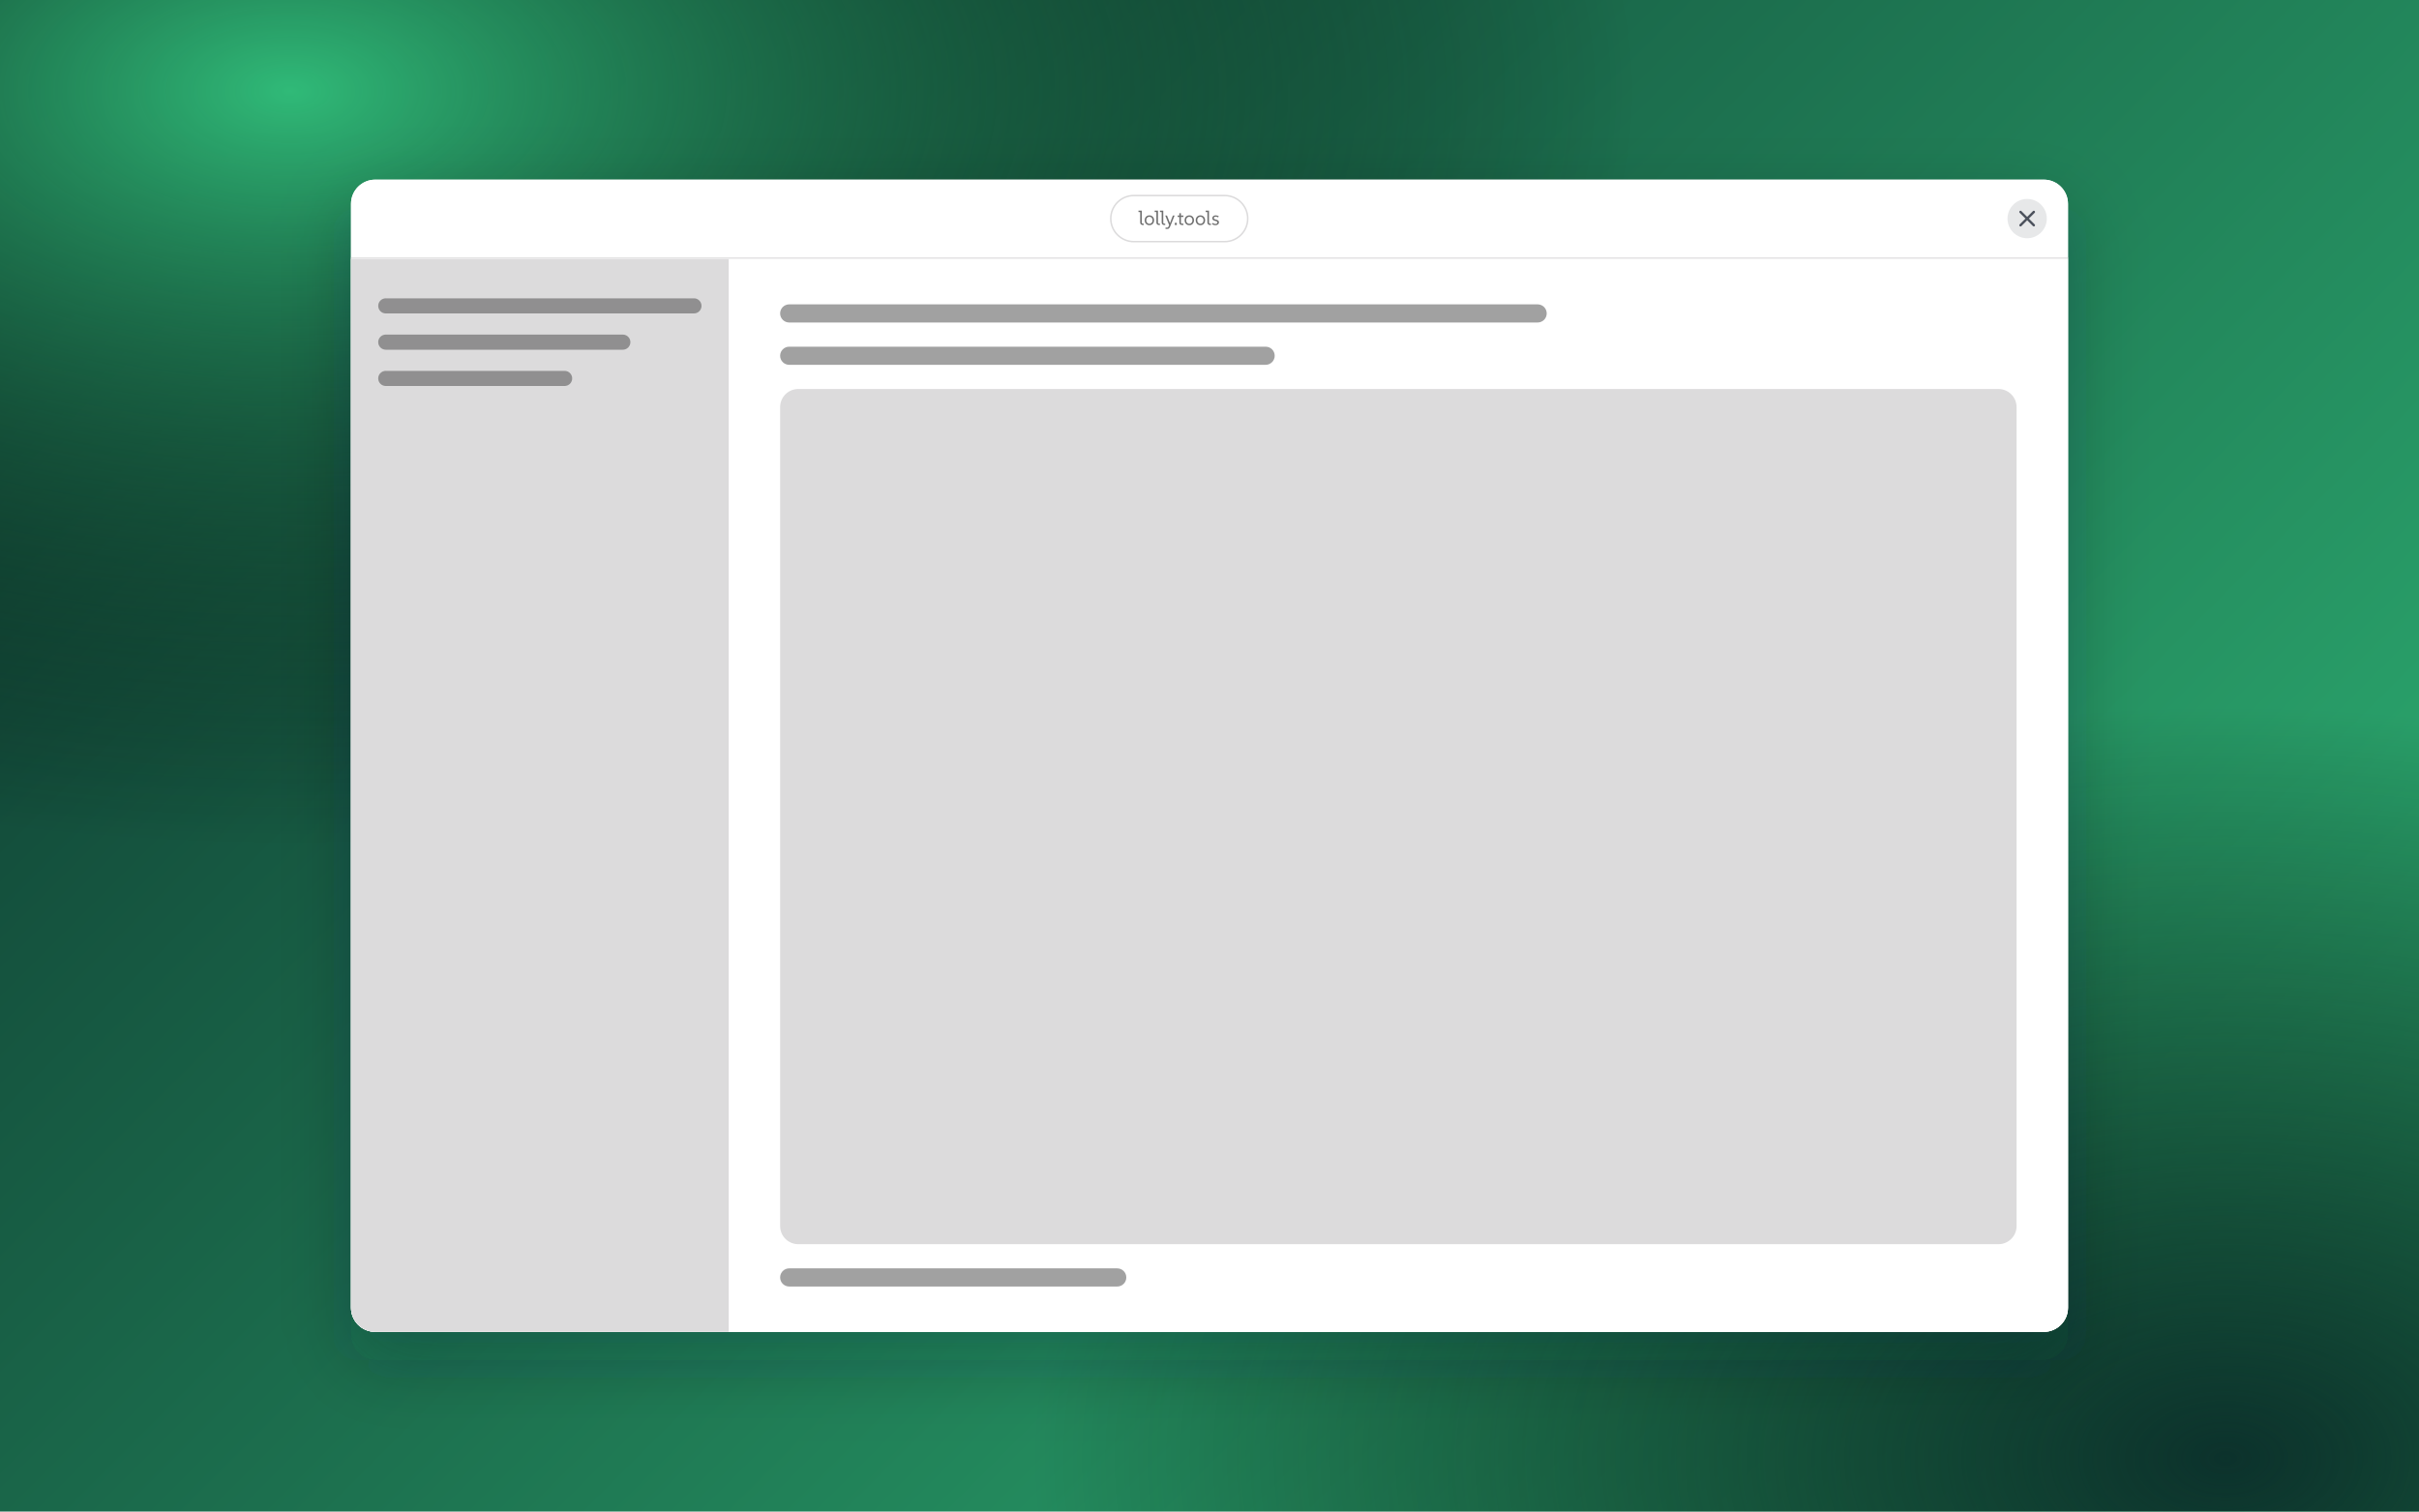
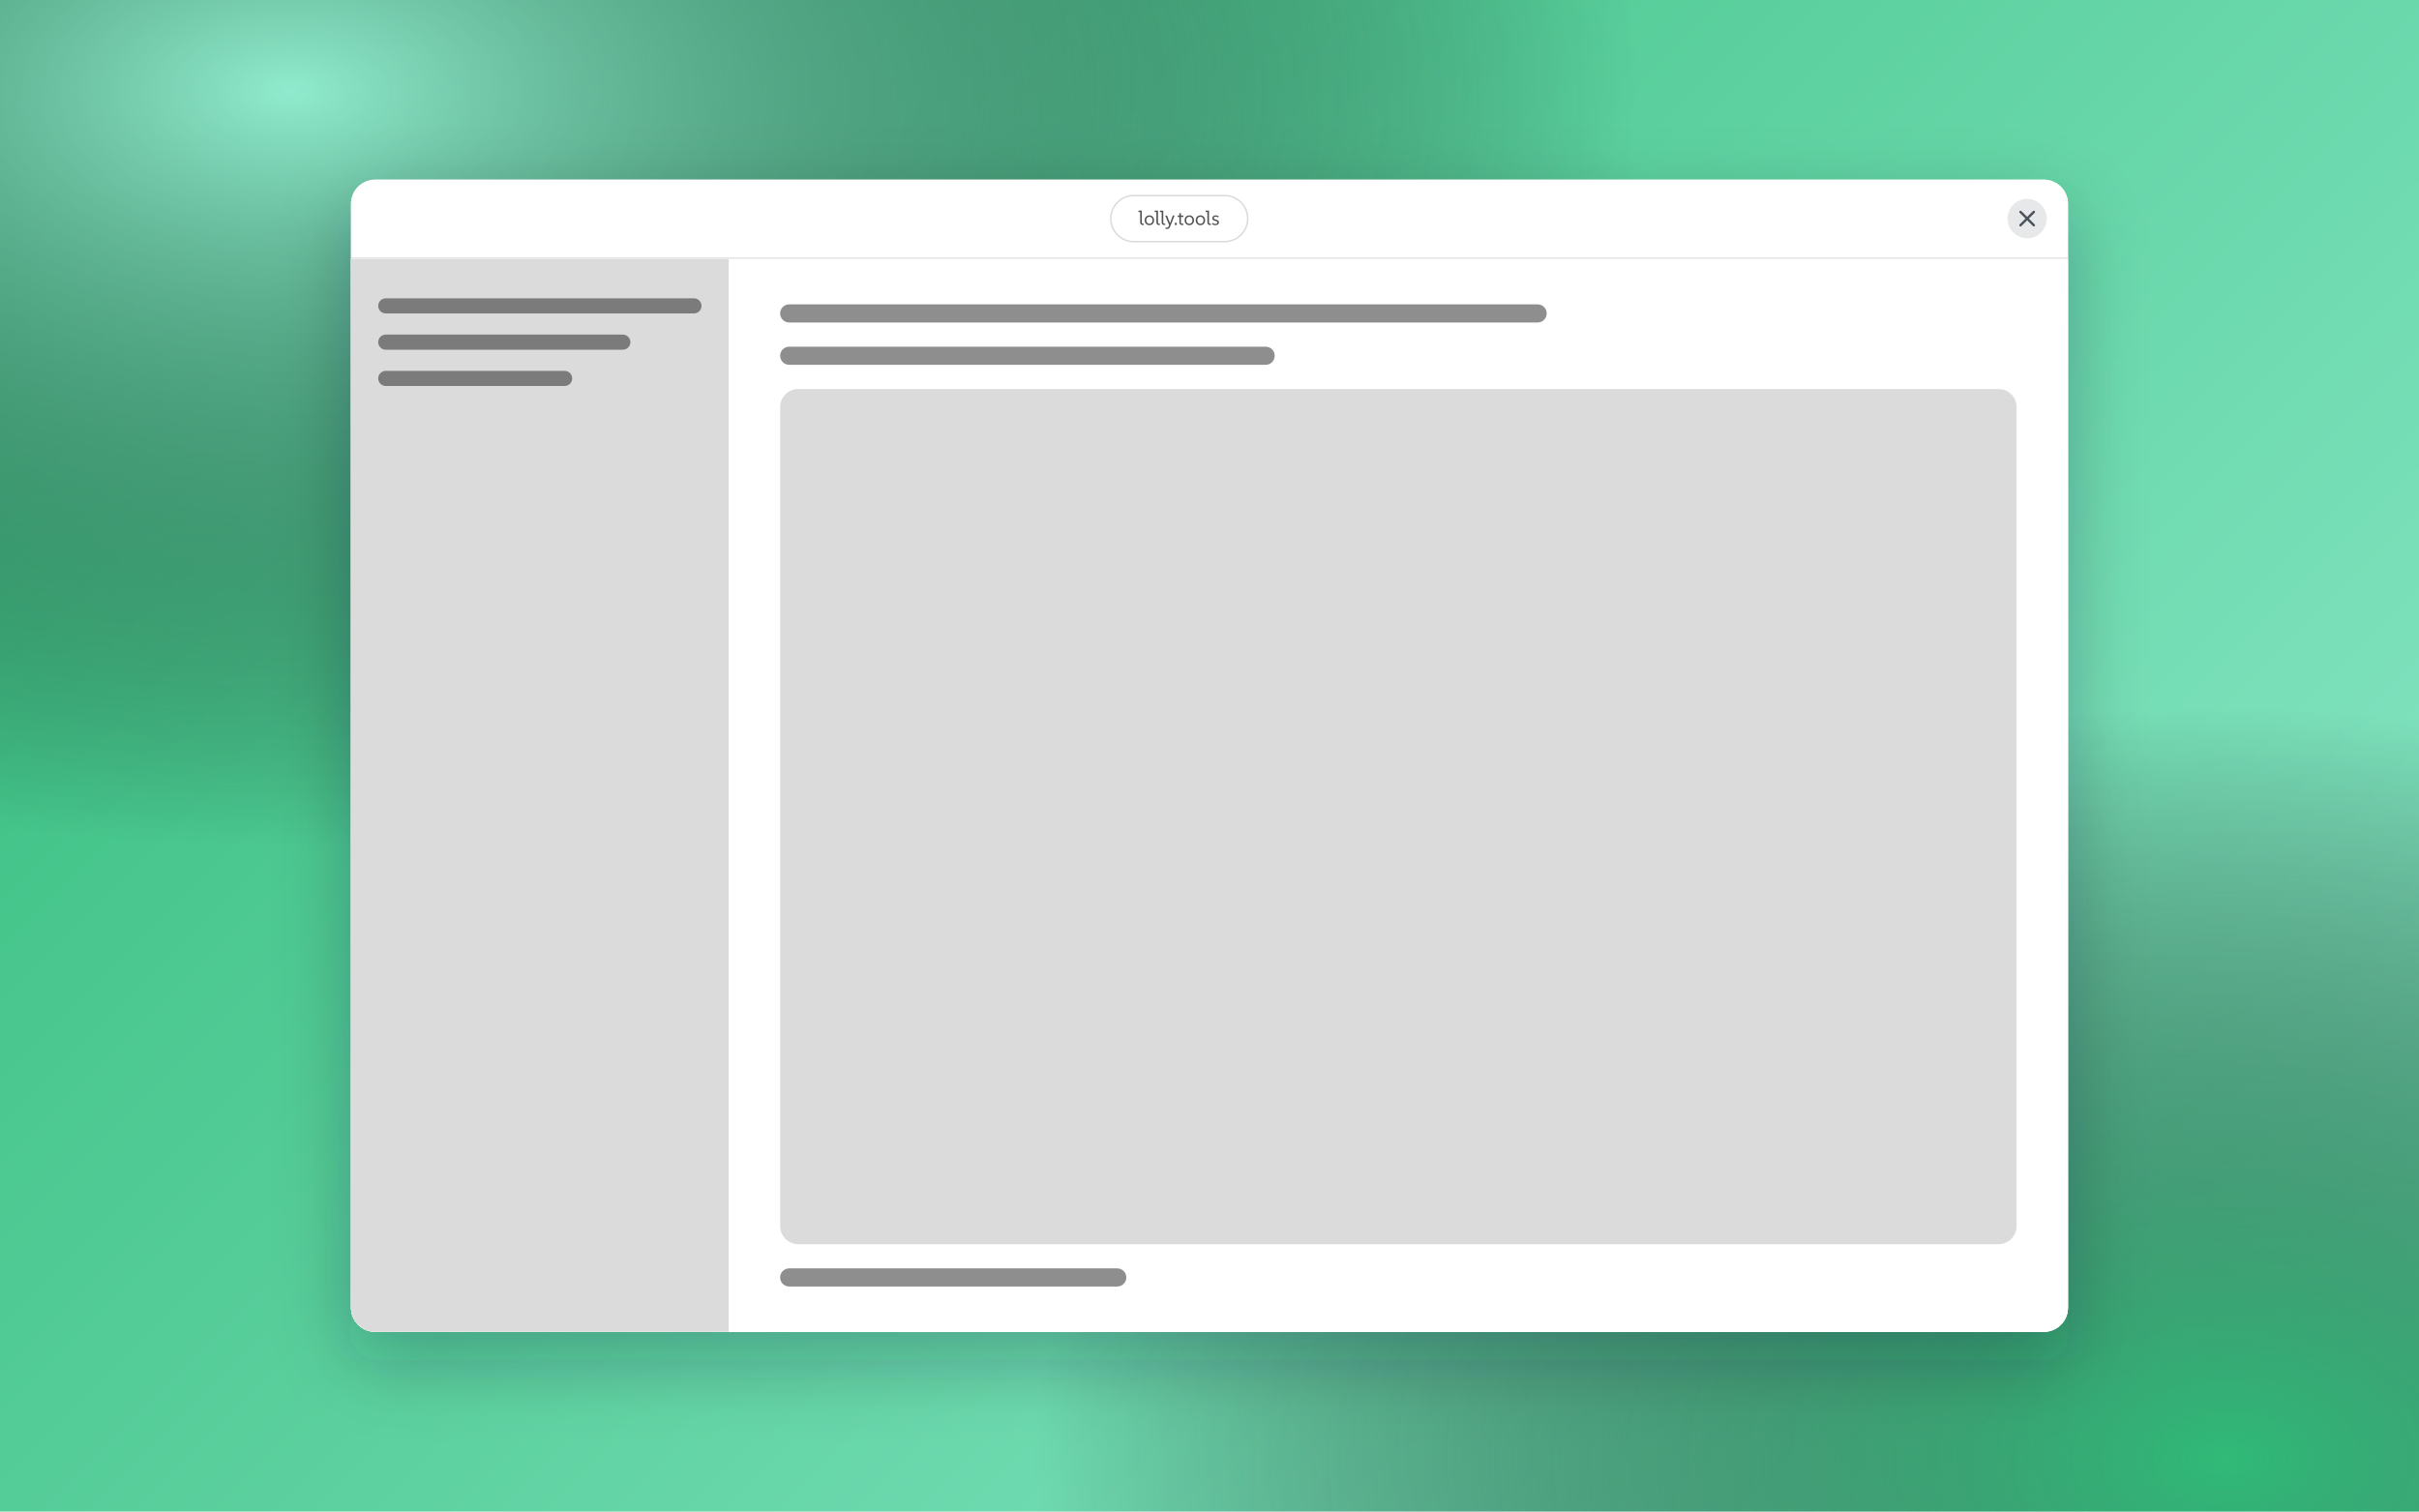
<svg xmlns="http://www.w3.org/2000/svg" width="1600" height="1000" viewBox="0 0 1600 1000">
  <defs>
    <radialGradient id="svggrad-2" cx="1472" cy="960" r="1360" gradientTransform="matrix(1 0 0 .63 0 360)" gradientUnits="userSpaceOnUse">
-       <stop offset="0%" stop-color="#0c322c" />
+       <stop offset="0%" stop-color="#30ba78" />
      <stop offset="58%" stop-opacity="0" />
    </radialGradient>
    <radialGradient id="svggrad-3" cx="192" cy="60" r="1440" gradientTransform="matrix(1 0 0 .56 0 26.67)" gradientUnits="userSpaceOnUse">
-       <stop offset="0%" stop-color="#30ba78" />
+       <stop offset="0%" stop-color="#90ebcd" />
      <stop offset="62%" stop-opacity="0" />
    </radialGradient>
    <clipPath id="fcovclip-7" clipPathUnits="userSpaceOnUse">
      <path fill="#fff" d="M232.16 171.36h1135.67v693.78a16 16 0 0 1-16 16H248.16a16 16 0 0 1-16-16z" />
    </clipPath>
    <clipPath id="fcovclip-5" clipPathUnits="userSpaceOnUse">
      <rect width="1135.67" height="762.28" x="232.16" y="118.86" fill="#fff" rx="16" ry="16" />
    </clipPath>
    <linearGradient id="svggrad-1" x1="150" x2="1450" y1="-150" y2="1150" gradientUnits="userSpaceOnUse">
-       <stop offset="0%" stop-color="#0c322c" />
-       <stop offset="100%" stop-color="#30ba78" />
+       <stop offset="0%" stop-color="#30ba78" />
+       <stop offset="100%" stop-color="#90ebcd" />
    </linearGradient>
    <filter id="shadow-4" width="1300.17" height="926.78" x="149.91" y="55.31" filterUnits="userSpaceOnUse">
      <feGaussianBlur in="SourceGraphic" stdDeviation="24.75" />
    </filter>
  </defs>
  <path fill="url(#svggrad-1)" d="M0 0h1600v1000H0z" />
  <path fill="url(#svggrad-2)" d="M0 0h1600v1000H0z" />
  <path fill="url(#svggrad-3)" d="M0 0h1600v1000H0z" />
  <rect width="1135.67" height="762.28" x="232.16" y="137.56" fill="rgba(15,23,42,0.27)" filter="url(#shadow-4)" rx="16" ry="16" />
  <rect width="1135.67" height="762.28" x="232.16" y="118.86" fill="#fff" rx="16" ry="16" />
  <g clip-path="url(#fcovclip-5)">
    <path fill="#fff" d="M232.16 118.86h1135.67v52.5H232.16z" />
    <path fill="#dcdbdc" d="M232.16 170.36h1135.67v1H232.16z" />
    <svg width="26" height="26" x="1327.83" y="131.61" color="#030711" viewBox="0 0 26 26">
      <circle cx="13" cy="13" r="13" fill="rgba(17,24,39,0.10)" style="fill:rgba(17,24,39,.1)" />
      <path stroke="rgba(17,24,39,0.72)" stroke-linecap="round" stroke-width="1.6" d="m8.6 8.6 8.8 8.8m0-8.8-8.8 8.8" style="stroke:rgba(17,24,39,.72);stroke-width:1.6px;stroke-linecap:round" />
    </svg>
    <rect width="91.58" height="31.5" x="734.2" y="128.86" fill="#fff" rx="15.75" ry="15.75" />
    <rect width="90.58" height="30.5" x="734.7" y="129.36" fill="none" stroke="#dcdbdc" rx="15.25" ry="15.25" />
-     <path fill="#6f6f6f" d="M755.85 148.86q-.76 0-1.23-.44-.46-.43-.46-1.16v-6.99h-1.14v-.9h2.2v7.9q0 .3.19.5.19.19.49.19h.6v.9zm4.4.13q-.9 0-1.6-.41t-1.11-1.14-.4-1.67v-.12q0-.92.4-1.65t1.11-1.12q.7-.4 1.6-.4.89 0 1.6.4.7.4 1.1 1.11t.4 1.63v.15q0 .95-.4 1.67-.4.73-1.1 1.14t-1.6.41m0-.94q.61 0 1.07-.29t.72-.8.26-1.19v-.15q0-.97-.57-1.59t-1.48-.62q-.6 0-1.07.29t-.73.79-.27 1.16v.12q0 .67.27 1.19.26.51.73.8t1.07.29m6.31.81q-.76 0-1.22-.44-.47-.43-.47-1.16v-6.99h-1.14v-.9h2.2v7.9q0 .3.19.5.2.19.5.19h.59v.9zm3.5 0q-.77 0-1.23-.44-.46-.43-.46-1.16v-6.99h-1.14v-.9h2.19v7.9q0 .3.2.5.19.19.49.19h.6v.9zm.85 2.6v-.9h1.24q.28 0 .44-.19.16-.18.27-.44l.45-1-2.57-6.32h1.15l1.98 5.03 1.89-5.03h1.15l-2.99 7.36q-.14.36-.36.7t-.55.56q-.35.23-.91.23zm6.16-2.6v-1.43h1.27v1.43zm4.72 0q-.43 0-.83-.16t-.65-.53-.25-.97v-3.68h-1.13v-.91h1.13v-1.55h1.04v1.55h1.65v.91h-1.65v3.74q0 .3.2.5t.5.2h.95v.9zm4.86.13q-.9 0-1.6-.41t-1.11-1.14-.4-1.67v-.12q0-.92.4-1.65t1.11-1.12q.7-.4 1.6-.4t1.6.4 1.1 1.11.41 1.63v.15q0 .95-.41 1.67-.4.73-1.1 1.14t-1.6.41m0-.94q.61 0 1.07-.29t.72-.8.26-1.19v-.15q0-.97-.57-1.59t-1.48-.62q-.6 0-1.07.29-.46.29-.73.79-.27.51-.27 1.16v.12q0 .67.27 1.19t.73.8 1.07.29m7.33.94q-.9 0-1.6-.41t-1.1-1.14-.41-1.67v-.12q0-.92.41-1.65t1.1-1.12q.7-.4 1.6-.4t1.6.4 1.11 1.11.4 1.63v.15q0 .95-.4 1.67-.41.73-1.11 1.14t-1.6.41m0-.94q.61 0 1.07-.29t.73-.8.26-1.19v-.15q0-.97-.58-1.59-.57-.62-1.48-.62-.6 0-1.07.29-.46.29-.73.79-.27.51-.27 1.16v.12q0 .67.27 1.19t.73.8 1.07.29m6.32.81q-.77 0-1.23-.44-.46-.43-.46-1.16v-6.99h-1.14v-.9h2.19v7.9q0 .3.2.5.19.19.49.19h.6v.9zm3.6.12q-.69 0-1.29-.22-.61-.21-.98-.55l.46-.73q.35.3.83.48.49.19.98.19.59 0 .95-.27t.36-.7q0-.36-.24-.56-.25-.2-.63-.31l-.8-.23q-.43-.11-.82-.29t-.62-.52q-.24-.34-.24-.92 0-.82.62-1.35.61-.52 1.65-.52.59 0 1.12.17.52.18.91.46l-.47.73q-.33-.24-.73-.39-.4-.14-.84-.14-.56 0-.91.27-.35.26-.35.69 0 .37.25.56.24.2.63.31.38.12.82.23t.82.3.63.53.24.93q0 .55-.3.96-.29.42-.83.65-.53.24-1.22.24" />
+     <path fill="#525252" d="M755.85 148.86q-.76 0-1.22-.43-.47-.44-.47-1.17v-7.46l.47.47h-1.62v-.9h2.2v7.91q0 .29.2.49t.49.2h.6v.89zm4.4.13q-.9 0-1.6-.41t-1.11-1.14-.41-1.67v-.12q0-.93.41-1.65t1.11-1.12 1.6-.4 1.59.4q.71.4 1.11 1.11t.4 1.64v.14q0 .94-.4 1.67t-1.11 1.14-1.59.41m0-.94q.61 0 1.07-.29t.72-.81q.26-.51.26-1.18v-.14q0-.66-.26-1.15-.26-.5-.72-.78t-1.07-.29-1.07.29-.73.79q-.27.51-.27 1.16v.12q0 .67.27 1.18.27.52.73.81.47.29 1.07.29m6.31.81q-.76 0-1.22-.43-.47-.44-.47-1.17v-7.46l.47.47h-1.62v-.9h2.21v7.91q0 .29.19.49.2.2.5.2h.59v.89zm3.5 0q-.76 0-1.22-.43-.47-.44-.47-1.17v-7.46l.47.47h-1.62v-.9h2.2v7.91q0 .29.2.49t.49.2h.6v.89zm.85 2.6v-.9h1.24q.28 0 .44-.19.16-.18.27-.44l.88-1.93 2.01-5.39h1.16l-2.99 7.36q-.11.26-.25.53t-.35.48-.5.35-.72.13zm2.56-2.15-2.74-6.7h1.16l2.2 5.59zm3.6-.45v-1.43h1.27v1.43zm4.71 0q-.32 0-.63-.09-.3-.09-.55-.29t-.39-.51-.15-.78v-6.13h1.04v6.21q0 .29.2.49t.49.2h.95v.9zm-2.85-5.34v-.91h3.81v.91zm7.72 5.47q-.89 0-1.6-.41t-1.11-1.14-.4-1.67v-.12q0-.93.4-1.65t1.11-1.12 1.6-.4 1.6.4 1.1 1.11q.41.71.41 1.64v.14q0 .94-.41 1.67t-1.1 1.14-1.6.41m0-.94q.61 0 1.07-.29t.72-.81q.26-.51.26-1.18v-.14q0-.66-.26-1.15-.26-.5-.72-.78t-1.07-.29-1.06.29q-.47.29-.74.79-.26.51-.26 1.16v.12q0 .67.26 1.18.27.52.74.81t1.06.29m7.33.94q-.89 0-1.6-.41-.7-.41-1.11-1.14-.4-.73-.4-1.67v-.12q0-.93.4-1.65t1.11-1.12 1.6-.4 1.6.4 1.1 1.11q.41.71.41 1.64v.14q0 .94-.41 1.67t-1.1 1.14-1.6.41m0-.94q.61 0 1.07-.29t.73-.81q.26-.51.26-1.18v-.14q0-.66-.26-1.15-.26-.5-.73-.78t-1.07-.29-1.06.29q-.47.29-.73.79-.27.51-.27 1.16v.12q0 .67.27 1.18.26.52.73.81t1.06.29m6.31.81q-.75 0-1.22-.43-.46-.44-.46-1.17v-7.46l.47.47h-1.62v-.9h2.2v7.91q0 .29.2.49.19.2.49.2h.59v.89zm3.62.12q-.7 0-1.3-.21-.61-.22-.99-.56l.47-.72q.36.29.84.47.48.19.98.19.58 0 .94-.27.36-.26.36-.7 0-.37-.25-.57-.24-.19-.62-.31l-.81-.22q-.43-.1-.81-.29t-.62-.52-.25-.92q0-.83.62-1.35.63-.52 1.66-.52.59 0 1.12.17.52.17.91.47l-.47.72q-.33-.25-.73-.39t-.84-.14q-.56 0-.91.27-.35.26-.35.69 0 .36.24.56.25.2.64.31.38.12.82.23t.82.3.63.53.25.93q0 .54-.3.96-.31.42-.84.65t-1.21.24" />
    <path fill="#fff" d="M232.16 171.36h1135.67v693.78a16 16 0 0 1-16 16H248.16a16 16 0 0 1-16-16z" />
    <g clip-path="url(#fcovclip-7)">
      <path fill="#fff" d="M232.16 171.36h1135.67v709.78H232.16z" />
      <path fill="#dcdbdc" d="M232.16 171.36H482v709.78H232.16z" />
-       <rect width="213.84" height="10" x="250.16" y="197.36" fill="#6f6f6f" opacity=".7" rx="5" ry="5" />
-       <rect width="166.8" height="10" x="250.16" y="221.36" fill="#6f6f6f" opacity=".7" rx="5" ry="5" />
-       <rect width="128.3" height="10" x="250.16" y="245.36" fill="#6f6f6f" opacity=".7" rx="5" ry="5" />
-       <rect width="507.05" height="12" x="516" y="201.36" fill="#6f6f6f" opacity=".65" rx="6" ry="6" />
-       <rect width="327.13" height="12" x="516" y="229.36" fill="#6f6f6f" opacity=".65" rx="6" ry="6" />
+       <rect width="213.84" height="10" x="250.16" y="197.36" fill="#525252" opacity=".7" rx="5" ry="5" />
+       <rect width="166.8" height="10" x="250.16" y="221.36" fill="#525252" opacity=".7" rx="5" ry="5" />
+       <rect width="128.3" height="10" x="250.16" y="245.36" fill="#525252" opacity=".7" rx="5" ry="5" />
+       <rect width="507.05" height="12" x="516" y="201.36" fill="#525252" opacity=".65" rx="6" ry="6" />
+       <rect width="327.13" height="12" x="516" y="229.36" fill="#525252" opacity=".65" rx="6" ry="6" />
      <rect width="817.83" height="565.78" x="516" y="257.36" fill="#dcdbdc" rx="12" ry="12" />
-       <rect width="228.98" height="12" x="516" y="839.14" fill="#6f6f6f" opacity=".65" rx="6" ry="6" />
+       <rect width="228.98" height="12" x="516" y="839.14" fill="#525252" opacity=".65" rx="6" ry="6" />
    </g>
  </g>
</svg>
